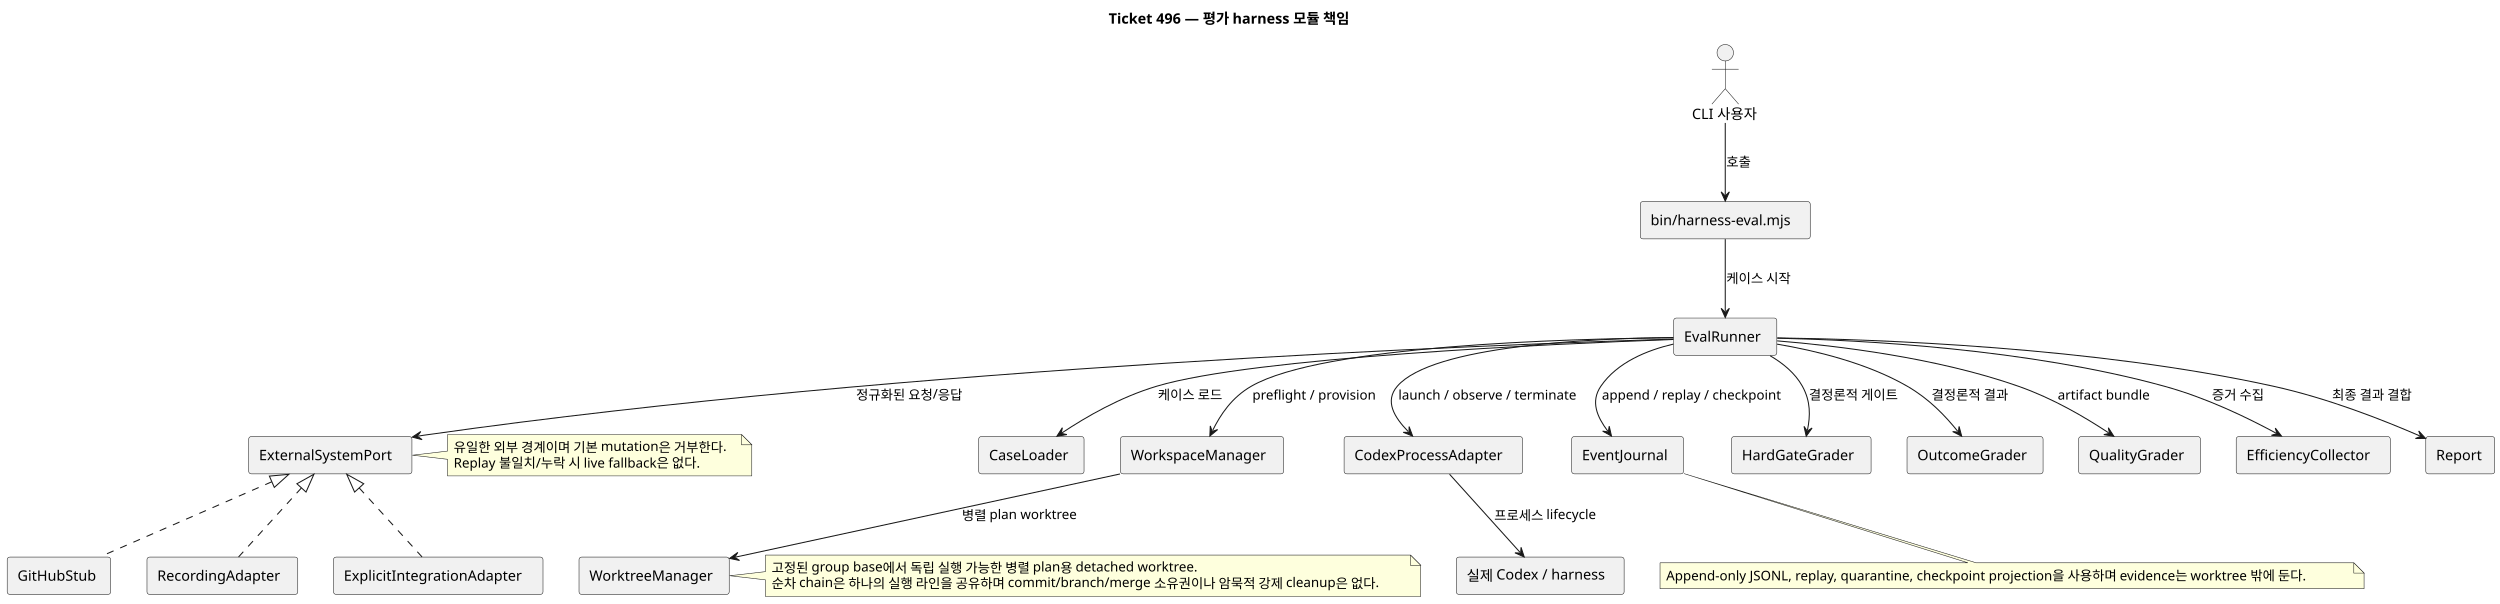
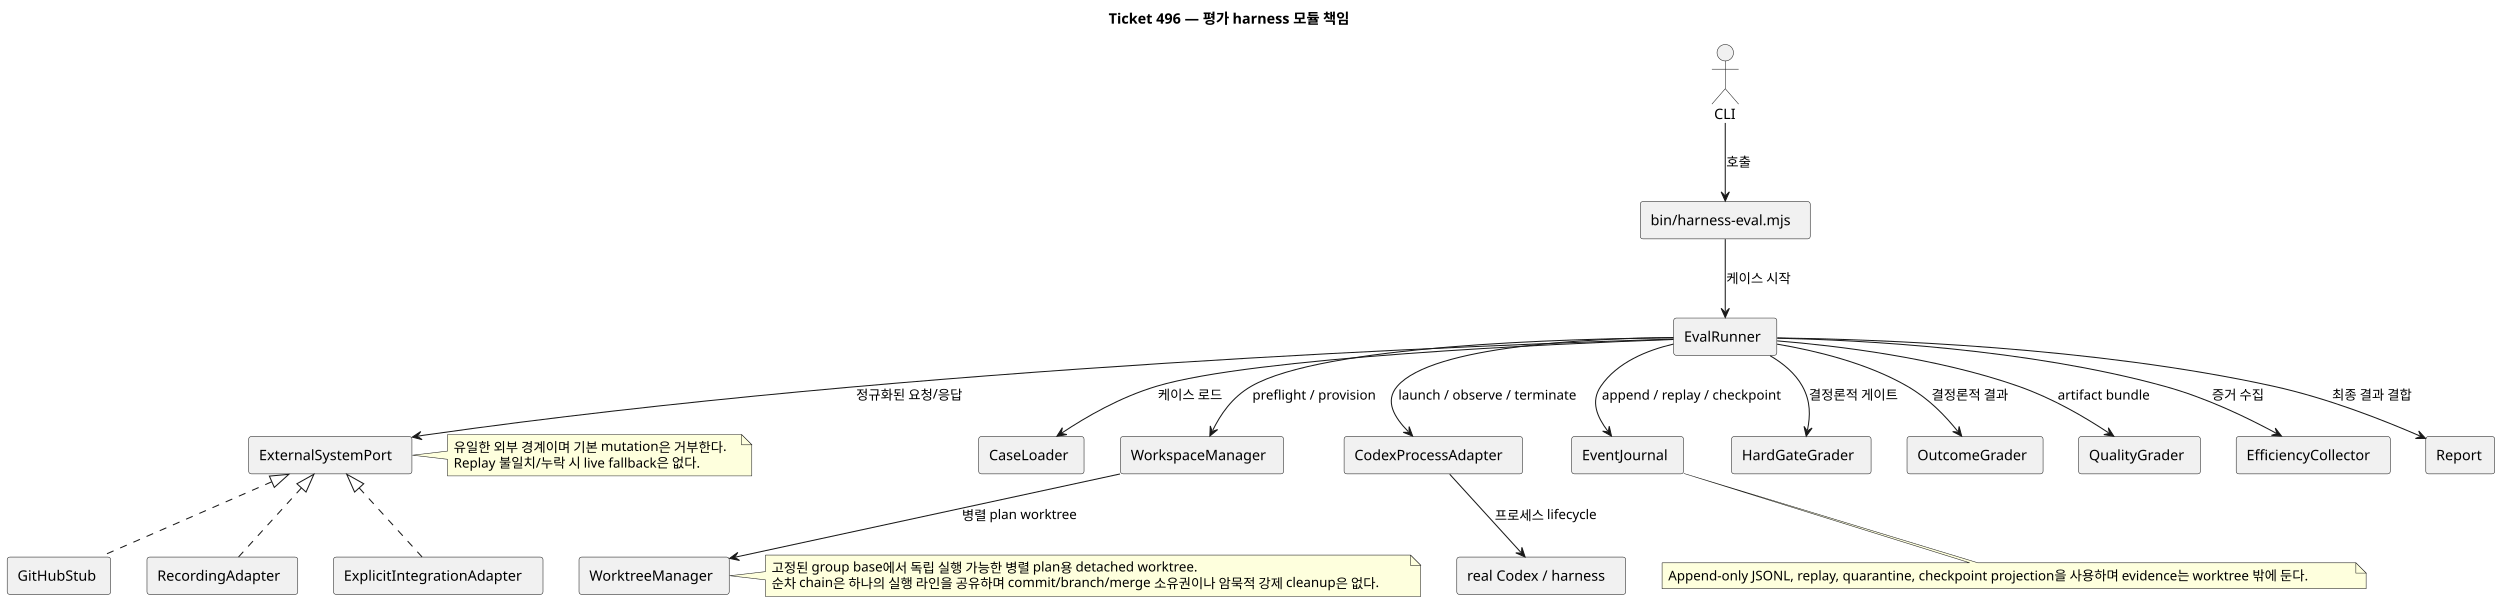
<svg xmlns="http://www.w3.org/2000/svg" contentStyleType="text/css" height="587px" preserveAspectRatio="none" style="width:2432px;height:587px;background:#FFFFFF;" version="1.1" viewBox="0 0 2432 587" width="2432px" zoomAndPan="magnify">
  <defs />
  <g>
    <text fill="#000000" font-family="sans-serif" font-size="14" font-weight="bold" lengthAdjust="spacing" textLength="261.897" x="1078.476" y="22.995">Ticket 496 — 평가 harness 모듈 책임</text>
    <g id="elem_CLI">
-       <ellipse cx="1678.327" cy="51.297" fill="#F1F1F1" rx="8" ry="8" style="stroke:#181818;stroke-width:0.5;" />
-       <path d="M1678.327,59.297 L1678.327,86.297 M1665.327,67.297 L1691.327,67.297 M1678.327,86.297 L1665.327,101.297 M1678.327,86.297 L1691.327,101.297 " fill="none" style="stroke:#181818;stroke-width:0.5;" />
-       <text fill="#000000" font-family="sans-serif" font-size="14" lengthAdjust="spacing" textLength="64.794" x="1645.93" y="115.792">CLI 사용자</text>
+       <ellipse cx="1678.33" cy="51.297" fill="#F1F1F1" rx="8" ry="8" style="stroke:#181818;stroke-width:0.5;" />
+       <path d="M1678.33,59.297 L1678.33,86.297 M1665.33,67.297 L1691.33,67.297 M1678.33,86.297 L1665.33,101.297 M1678.33,86.297 L1691.33,101.297 " fill="none" style="stroke:#181818;stroke-width:0.5;" />
+       <text fill="#000000" font-family="sans-serif" font-size="14" lengthAdjust="spacing" textLength="21.704" x="1667.478" y="115.792">CLI</text>
    </g>
    <g id="elem_EvalCLI">
      <rect fill="#F1F1F1" height="36.297" rx="2.5" ry="2.5" style="stroke:#181818;stroke-width:0.5;" width="165.339" x="1595.66" y="196.097" />
      <text fill="#000000" font-family="sans-serif" font-size="14" lengthAdjust="spacing" textLength="145.339" x="1605.66" y="219.092">bin/harness-eval.mjs</text>
    </g>
    <g id="elem_EvalRunner">
      <rect fill="#F1F1F1" height="36.297" rx="2.5" ry="2.5" style="stroke:#181818;stroke-width:0.5;" width="100.315" x="1628.17" y="309.387" />
      <text fill="#000000" font-family="sans-serif" font-size="14" lengthAdjust="spacing" textLength="80.315" x="1638.17" y="332.382">EvalRunner</text>
    </g>
    <g id="elem_CaseLoader">
      <rect fill="#F1F1F1" height="36.297" rx="2.5" ry="2.5" style="stroke:#181818;stroke-width:0.5;" width="102.462" x="952.09" y="424.667" />
      <text fill="#000000" font-family="sans-serif" font-size="14" lengthAdjust="spacing" textLength="82.462" x="962.09" y="447.662">CaseLoader</text>
    </g>
    <g id="elem_WorkspaceManager">
      <rect fill="#F1F1F1" height="36.297" rx="2.5" ry="2.5" style="stroke:#181818;stroke-width:0.5;" width="158.708" x="1089.97" y="424.667" />
      <text fill="#000000" font-family="sans-serif" font-size="14" lengthAdjust="spacing" textLength="138.708" x="1099.97" y="447.662">WorkspaceManager</text>
    </g>
    <g id="elem_WorktreeManager">
      <rect fill="#F1F1F1" height="36.297" rx="2.5" ry="2.5" style="stroke:#181818;stroke-width:0.5;" width="146.109" x="563.27" y="541.937" />
      <text fill="#000000" font-family="sans-serif" font-size="14" lengthAdjust="spacing" textLength="126.109" x="573.27" y="564.932">WorktreeManager</text>
    </g>
    <g id="elem_CodexProcessAdapter">
      <rect fill="#F1F1F1" height="36.297" rx="2.5" ry="2.5" style="stroke:#181818;stroke-width:0.5;" width="173.576" x="1307.54" y="424.667" />
      <text fill="#000000" font-family="sans-serif" font-size="14" lengthAdjust="spacing" textLength="153.576" x="1317.54" y="447.662">CodexProcessAdapter</text>
    </g>
    <g id="elem_ExternalSystemPort">
      <rect fill="#F1F1F1" height="36.297" rx="2.5" ry="2.5" style="stroke:#181818;stroke-width:0.5;" width="158.79" x="241.93" y="424.667" />
      <text fill="#000000" font-family="sans-serif" font-size="14" lengthAdjust="spacing" textLength="138.79" x="251.93" y="447.662">ExternalSystemPort</text>
    </g>
    <g id="elem_GitHubStub">
      <rect fill="#F1F1F1" height="36.297" rx="2.5" ry="2.5" style="stroke:#181818;stroke-width:0.5;" width="100.65" x="7" y="541.937" />
      <text fill="#000000" font-family="sans-serif" font-size="14" lengthAdjust="spacing" textLength="80.65" x="17" y="564.932">GitHubStub</text>
    </g>
    <g id="elem_RecordingAdapter">
      <rect fill="#F1F1F1" height="36.297" rx="2.5" ry="2.5" style="stroke:#181818;stroke-width:0.5;" width="146.684" x="142.98" y="541.937" />
      <text fill="#000000" font-family="sans-serif" font-size="14" lengthAdjust="spacing" textLength="126.684" x="152.98" y="564.932">RecordingAdapter</text>
    </g>
    <g id="elem_ExplicitIntegrationAdapter">
      <rect fill="#F1F1F1" height="36.297" rx="2.5" ry="2.5" style="stroke:#181818;stroke-width:0.5;" width="203.805" x="324.42" y="541.937" />
      <text fill="#000000" font-family="sans-serif" font-size="14" lengthAdjust="spacing" textLength="183.805" x="334.42" y="564.932">ExplicitIntegrationAdapter</text>
    </g>
    <g id="elem_EventJournal">
      <rect fill="#F1F1F1" height="36.297" rx="2.5" ry="2.5" style="stroke:#181818;stroke-width:0.5;" width="108.772" x="1528.94" y="424.667" />
      <text fill="#000000" font-family="sans-serif" font-size="14" lengthAdjust="spacing" textLength="88.772" x="1538.94" y="447.662">EventJournal</text>
    </g>
    <g id="elem_HardGateGrader">
      <rect fill="#F1F1F1" height="36.297" rx="2.5" ry="2.5" style="stroke:#181818;stroke-width:0.5;" width="135.719" x="1684.47" y="424.667" />
      <text fill="#000000" font-family="sans-serif" font-size="14" lengthAdjust="spacing" textLength="115.719" x="1694.47" y="447.662">HardGateGrader</text>
    </g>
    <g id="elem_OutcomeGrader">
      <rect fill="#F1F1F1" height="36.297" rx="2.5" ry="2.5" style="stroke:#181818;stroke-width:0.5;" width="132.335" x="1855.16" y="424.667" />
      <text fill="#000000" font-family="sans-serif" font-size="14" lengthAdjust="spacing" textLength="112.335" x="1865.16" y="447.662">OutcomeGrader</text>
    </g>
    <g id="elem_QualityGrader">
      <rect fill="#F1F1F1" height="36.297" rx="2.5" ry="2.5" style="stroke:#181818;stroke-width:0.5;" width="118.465" x="2022.09" y="424.667" />
      <text fill="#000000" font-family="sans-serif" font-size="14" lengthAdjust="spacing" textLength="98.465" x="2032.09" y="447.662">QualityGrader</text>
    </g>
    <g id="elem_EfficiencyCollector">
      <rect fill="#F1F1F1" height="36.297" rx="2.5" ry="2.5" style="stroke:#181818;stroke-width:0.5;" width="149.89" x="2175.38" y="424.667" />
      <text fill="#000000" font-family="sans-serif" font-size="14" lengthAdjust="spacing" textLength="129.89" x="2185.38" y="447.662">EfficiencyCollector</text>
    </g>
    <g id="elem_Report">
      <rect fill="#F1F1F1" height="36.297" rx="2.5" ry="2.5" style="stroke:#181818;stroke-width:0.5;" width="67.038" x="2359.81" y="424.667" />
      <text fill="#000000" font-family="sans-serif" font-size="14" lengthAdjust="spacing" textLength="47.038" x="2369.81" y="447.662">Report</text>
    </g>
    <g id="elem_RealHarness">
-       <rect fill="#F1F1F1" height="36.297" rx="2.5" ry="2.5" style="stroke:#181818;stroke-width:0.5;" width="163.236" x="1416.71" y="541.937" />
-       <text fill="#000000" font-family="sans-serif" font-size="14" lengthAdjust="spacing" textLength="143.236" x="1426.71" y="564.932">실제 Codex / harness</text>
+       <rect fill="#F1F1F1" height="36.297" rx="2.5" ry="2.5" style="stroke:#181818;stroke-width:0.5;" width="164.314" x="1417.17" y="541.937" />
+       <text fill="#000000" font-family="sans-serif" font-size="14" lengthAdjust="spacing" textLength="144.314" x="1427.17" y="564.932">real Codex / harness</text>
    </g>
    <g id="elem_GMN37">
      <path d="M435.31,422.687 L435.31,438.817 L401.15,442.817 L435.31,446.817 L435.31,462.952 A0,0 0 0 0 435.31,462.952 L731.332,462.952 A0,0 0 0 0 731.332,462.952 L731.332,432.687 L721.332,422.687 L435.31,422.687 A0,0 0 0 0 435.31,422.687 " fill="#FEFFDD" style="stroke:#181818;stroke-width:0.5;" />
      <path d="M721.332,422.687 L721.332,432.687 L731.332,432.687 L721.332,422.687 " fill="#FEFFDD" style="stroke:#181818;stroke-width:0.5;" />
      <text fill="#000000" font-family="sans-serif" font-size="13" lengthAdjust="spacing" textLength="275.022" x="441.31" y="439.754">유일한 외부 경계이며 기본 mutation은 거부한다.</text>
      <text fill="#000000" font-family="sans-serif" font-size="13" lengthAdjust="spacing" textLength="254.944" x="441.31" y="454.887">Replay 불일치/누락 시 live fallback은 없다.</text>
    </g>
    <g id="elem_GMN40">
      <path d="M744.59,539.947 L744.59,556.087 L709.72,560.087 L744.59,564.087 L744.59,580.212 A0,0 0 0 0 744.59,580.212 L1382.059,580.212 A0,0 0 0 0 1382.059,580.212 L1382.059,549.947 L1372.059,539.947 L744.59,539.947 A0,0 0 0 0 744.59,539.947 " fill="#FEFFDD" style="stroke:#181818;stroke-width:0.5;" />
      <path d="M1372.059,539.947 L1372.059,549.947 L1382.059,549.947 L1372.059,539.947 " fill="#FEFFDD" style="stroke:#181818;stroke-width:0.5;" />
      <text fill="#000000" font-family="sans-serif" font-size="13" lengthAdjust="spacing" textLength="437.711" x="750.59" y="557.014">고정된 group base에서 독립 실행 가능한 병렬 plan용 detached worktree.</text>
      <text fill="#000000" font-family="sans-serif" font-size="13" lengthAdjust="spacing" textLength="616.469" x="750.59" y="572.147">순차 chain은 하나의 실행 라인을 공유하며 commit/branch/merge 소유권이나 암묵적 강제 cleanup은 없다.</text>
    </g>
    <g id="elem_GMN43">
-       <path d="M1614.88,547.517 L1614.88,572.65 A0,0 0 0 0 1614.88,572.65 L2299.773,572.65 A0,0 0 0 0 2299.773,572.65 L2299.773,557.517 L2289.773,547.517 L1922.4,547.517 L1638.11,460.707 L1914.4,547.517 L1614.88,547.517 A0,0 0 0 0 1614.88,547.517 " fill="#FEFFDD" style="stroke:#181818;stroke-width:0.5;" />
-       <path d="M2289.773,547.517 L2289.773,557.517 L2299.773,557.517 L2289.773,547.517 " fill="#FEFFDD" style="stroke:#181818;stroke-width:0.5;" />
-       <text fill="#000000" font-family="sans-serif" font-size="13" lengthAdjust="spacing" textLength="663.893" x="1620.88" y="564.584">Append-only JSONL, replay, quarantine, checkpoint projection을 사용하며 evidence는 worktree 밖에 둔다.</text>
+       <path d="M1616.88,547.517 L1616.88,572.65 A0,0 0 0 0 1616.88,572.65 L2301.773,572.65 A0,0 0 0 0 2301.773,572.65 L2301.773,557.517 L2291.773,547.517 L1924.1,547.517 L1638,460.577 L1916.1,547.517 L1616.88,547.517 A0,0 0 0 0 1616.88,547.517 " fill="#FEFFDD" style="stroke:#181818;stroke-width:0.5;" />
+       <path d="M2291.773,547.517 L2291.773,557.517 L2301.773,557.517 L2291.773,547.517 " fill="#FEFFDD" style="stroke:#181818;stroke-width:0.5;" />
+       <text fill="#000000" font-family="sans-serif" font-size="13" lengthAdjust="spacing" textLength="663.893" x="1622.88" y="564.584">Append-only JSONL, replay, quarantine, checkpoint projection을 사용하며 evidence는 worktree 밖에 둔다.</text>
    </g>
    <g id="link_CLI_EvalCLI">
      <path d="M1678.33,119.567 C1678.33,144.577 1678.33,170.257 1678.33,189.627 " fill="none" id="CLI-to-EvalCLI" style="stroke:#181818;stroke-width:1.0;" />
      <polygon fill="#181818" points="1678.33,195.627,1682.33,186.627,1678.33,190.627,1674.33,186.627,1678.33,195.627" style="stroke:#181818;stroke-width:1.0;" />
      <text fill="#000000" font-family="sans-serif" font-size="13" lengthAdjust="spacing" textLength="23.92" x="1679.33" y="162.164">호출</text>
    </g>
    <g id="link_EvalCLI_EvalRunner">
      <path d="M1678.33,232.627 C1678.33,253.417 1678.33,282.007 1678.33,302.897 " fill="none" id="EvalCLI-to-EvalRunner" style="stroke:#181818;stroke-width:1.0;" />
      <polygon fill="#181818" points="1678.33,308.897,1682.33,299.897,1678.33,303.897,1674.33,299.897,1678.33,308.897" style="stroke:#181818;stroke-width:1.0;" />
      <text fill="#000000" font-family="sans-serif" font-size="13" lengthAdjust="spacing" textLength="63.932" x="1679.33" y="275.454">케이스 시작</text>
    </g>
    <g id="link_EvalRunner_CaseLoader">
      <path d="M1627.77,330.207 C1509.68,334.527 1218.67,347.737 1125.33,375.687 C1089.32,386.467 1056.895,405.357 1033.155,421.057 " fill="none" id="EvalRunner-to-CaseLoader" style="stroke:#181818;stroke-width:1.0;" />
      <polygon fill="#181818" points="1028.15,424.367,1037.863,422.739,1032.321,421.609,1033.45,416.066,1028.15,424.367" style="stroke:#181818;stroke-width:1.0;" />
      <text fill="#000000" font-family="sans-serif" font-size="13" lengthAdjust="spacing" textLength="63.932" x="1126.33" y="388.754">케이스 로드</text>
    </g>
    <g id="link_EvalRunner_WorkspaceManager">
      <path d="M1627.89,328.587 C1523.17,329.507 1286.17,336.047 1217.33,375.687 C1198.27,386.657 1187.357,403.212 1179.617,418.812 " fill="none" id="EvalRunner-to-WorkspaceManager" style="stroke:#181818;stroke-width:1.0;" />
      <polygon fill="#181818" points="1176.95,424.187,1184.533,417.902,1179.172,419.708,1177.367,414.347,1176.95,424.187" style="stroke:#181818;stroke-width:1.0;" />
      <text fill="#000000" font-family="sans-serif" font-size="13" lengthAdjust="spacing" textLength="127.061" x="1218.33" y="388.754">preflight / provision</text>
    </g>
    <g id="link_WorkspaceManager_WorktreeManager">
      <path d="M1089.53,461.077 C986.73,483.307 815.294,520.379 715.654,541.928 " fill="none" id="WorkspaceManager-to-WorktreeManager" style="stroke:#181818;stroke-width:1.0;" />
      <polygon fill="#181818" points="709.79,543.197,719.432,545.204,714.677,542.14,717.741,537.385,709.79,543.197" style="stroke:#181818;stroke-width:1.0;" />
      <text fill="#000000" font-family="sans-serif" font-size="13" lengthAdjust="spacing" textLength="118.151" x="935.74" y="506.014">병렬 plan worktree</text>
    </g>
    <g id="link_EvalRunner_CodexProcessAdapter">
      <path d="M1627.77,328.337 C1546.74,329.227 1393.39,336.217 1359.33,375.687 C1346.76,390.237 1356.234,405.768 1370.004,419.908 " fill="none" id="EvalRunner-to-CodexProcessAdapter" style="stroke:#181818;stroke-width:1.0;" />
      <polygon fill="#181818" points="1374.19,424.207,1370.777,414.968,1370.702,420.625,1365.045,420.55,1374.19,424.207" style="stroke:#181818;stroke-width:1.0;" />
      <text fill="#000000" font-family="sans-serif" font-size="13" lengthAdjust="spacing" textLength="184.761" x="1360.33" y="388.754">launch / observe / terminate</text>
    </g>
    <g id="link_CodexProcessAdapter_RealHarness">
-       <path d="M1410.12,461.327 C1429.78,483.117 1459.131,515.642 1478.701,537.332 " fill="none" id="CodexProcessAdapter-to-RealHarness" style="stroke:#181818;stroke-width:1.0;" />
-       <polygon fill="#181818" points="1482.72,541.787,1479.661,532.425,1479.37,538.075,1473.721,537.784,1482.72,541.787" style="stroke:#181818;stroke-width:1.0;" />
-       <text fill="#000000" font-family="sans-serif" font-size="13" lengthAdjust="spacing" textLength="105.369" x="1453.55" y="506.014">프로세스 lifecycle</text>
+       <path d="M1410.27,461.327 C1430.12,483.117 1459.769,515.662 1479.529,537.351 " fill="none" id="CodexProcessAdapter-to-RealHarness" style="stroke:#181818;stroke-width:1.0;" />
+       <polygon fill="#181818" points="1483.57,541.787,1480.466,532.44,1480.203,538.091,1474.552,537.828,1483.57,541.787" style="stroke:#181818;stroke-width:1.0;" />
+       <text fill="#000000" font-family="sans-serif" font-size="13" lengthAdjust="spacing" textLength="105.369" x="1454.11" y="506.014">프로세스 lifecycle</text>
    </g>
    <g id="link_EvalRunner_ExternalSystemPort">
      <path d="M1627.91,329.897 C1457.11,335.037 884.92,356.397 417.33,422.687 C412.02,423.437 412.498,423.305 407.007,424.225 " fill="none" id="EvalRunner-to-ExternalSystemPort" style="stroke:#181818;stroke-width:1.0;" />
      <polygon fill="#181818" points="401.09,425.217,410.627,427.674,406.021,424.39,409.305,419.784,401.09,425.217" style="stroke:#181818;stroke-width:1.0;" />
      <text fill="#000000" font-family="sans-serif" font-size="13" lengthAdjust="spacing" textLength="104.192" x="832.77" y="388.754">정규화된 요청/응답</text>
    </g>
    <g id="link_ExternalSystemPort_GitHubStub">
      <path d="M264.444,468.651 C214.754,490.351 147.39,519.757 97.7,541.457 " fill="none" id="ExternalSystemPort-backto-GitHubStub" style="stroke:#181818;stroke-width:1.0;stroke-dasharray:7.0,7.0;" />
      <polygon fill="none" points="280.94,461.447,262.043,463.152,266.846,474.149,280.94,461.447" style="stroke:#181818;stroke-width:1.0;" />
    </g>
    <g id="link_ExternalSystemPort_RecordingAdapter">
      <path d="M293.258,474.633 C273.408,496.423 251.84,520.097 232.08,541.787 " fill="none" id="ExternalSystemPort-backto-RecordingAdapter" style="stroke:#181818;stroke-width:1.0;stroke-dasharray:7.0,7.0;" />
      <polygon fill="none" points="305.38,461.327,288.823,470.593,297.694,478.674,305.38,461.327" style="stroke:#181818;stroke-width:1.0;" />
    </g>
    <g id="link_ExternalSystemPort_ExplicitIntegrationAdapter">
      <path d="M349.392,474.633 C369.242,496.423 390.81,520.097 410.57,541.787 " fill="none" id="ExternalSystemPort-backto-ExplicitIntegrationAdapter" style="stroke:#181818;stroke-width:1.0;stroke-dasharray:7.0,7.0;" />
      <polygon fill="none" points="337.27,461.327,344.956,478.674,353.827,470.593,337.27,461.327" style="stroke:#181818;stroke-width:1.0;" />
    </g>
    <g id="link_EvalRunner_EventJournal">
      <path d="M1627.88,334.737 C1602.22,340.727 1573.17,352.517 1557.33,375.687 C1547.09,390.657 1553.586,405.432 1564.036,419.402 " fill="none" id="EvalRunner-to-EventJournal" style="stroke:#181818;stroke-width:1.0;" />
      <polygon fill="#181818" points="1567.63,424.207,1565.442,414.604,1564.635,420.203,1559.036,419.396,1567.63,424.207" style="stroke:#181818;stroke-width:1.0;" />
      <text fill="#000000" font-family="sans-serif" font-size="13" lengthAdjust="spacing" textLength="186.329" x="1558.33" y="388.754">append / replay / checkpoint</text>
    </g>
    <g id="link_EvalRunner_HardGateGrader">
      <path d="M1722.02,346.077 C1734.36,353.317 1746.33,363.027 1753.33,375.687 C1761.54,390.557 1761.116,404.455 1758.286,418.495 " fill="none" id="EvalRunner-to-HardGateGrader" style="stroke:#181818;stroke-width:1.0;" />
      <polygon fill="#181818" points="1757.1,424.377,1762.8,416.345,1758.088,419.476,1754.957,414.764,1757.1,424.377" style="stroke:#181818;stroke-width:1.0;" />
      <text fill="#000000" font-family="sans-serif" font-size="13" lengthAdjust="spacing" textLength="87.852" x="1759.68" y="388.754">결정론적 게이트</text>
    </g>
    <g id="link_EvalRunner_OutcomeGrader">
      <path d="M1728.71,334.767 C1765.68,340.997 1816.08,353.037 1855.33,375.687 C1876.82,388.087 1892.439,404.612 1904.549,419.662 " fill="none" id="EvalRunner-to-OutcomeGrader" style="stroke:#181818;stroke-width:1.0;" />
      <polygon fill="#181818" points="1908.31,424.337,1905.784,414.817,1905.176,420.441,1899.552,419.833,1908.31,424.337" style="stroke:#181818;stroke-width:1.0;" />
      <text fill="#000000" font-family="sans-serif" font-size="13" lengthAdjust="spacing" textLength="75.892" x="1878.95" y="388.754">결정론적 결과</text>
    </g>
    <g id="link_EvalRunner_QualityGrader">
      <path d="M1728.8,331.597 C1786.8,336.307 1884.18,347.917 1963.33,375.687 C1997.45,387.657 2028.211,405.853 2051.301,421.083 " fill="none" id="EvalRunner-to-QualityGrader" style="stroke:#181818;stroke-width:1.0;" />
      <polygon fill="#181818" points="2056.31,424.387,2050.999,416.092,2052.136,421.634,2046.595,422.771,2056.31,424.387" style="stroke:#181818;stroke-width:1.0;" />
      <text fill="#000000" font-family="sans-serif" font-size="13" lengthAdjust="spacing" textLength="95.532" x="2001.73" y="388.754">artifact bundle</text>
    </g>
    <g id="link_EvalRunner_EfficiencyCollector">
      <path d="M1728.93,328.967 C1809.88,330.797 1972.85,339.177 2105.33,375.687 C2146.54,387.047 2185.54,405.927 2214.17,421.377 " fill="none" id="EvalRunner-to-EfficiencyCollector" style="stroke:#181818;stroke-width:1.0;" />
      <polygon fill="#181818" points="2219.45,424.227,2213.429,416.433,2215.05,421.852,2209.63,423.473,2219.45,424.227" style="stroke:#181818;stroke-width:1.0;" />
      <text fill="#000000" font-family="sans-serif" font-size="13" lengthAdjust="spacing" textLength="51.972" x="2151.71" y="388.754">증거 수집</text>
    </g>
    <g id="link_EvalRunner_Report">
      <path d="M1728.94,328.727 C1824.41,330.017 2037.12,337.397 2211.33,375.687 C2264.68,387.417 2318.125,408.51 2354.075,424.1 " fill="none" id="EvalRunner-to-Report" style="stroke:#181818;stroke-width:1.0;" />
      <polygon fill="#181818" points="2359.58,426.487,2352.914,419.236,2354.993,424.498,2349.731,426.576,2359.58,426.487" style="stroke:#181818;stroke-width:1.0;" />
      <text fill="#000000" font-family="sans-serif" font-size="13" lengthAdjust="spacing" textLength="80.025" x="2268.63" y="388.754">최종 결과 결합</text>
    </g>
  </g>
</svg>
